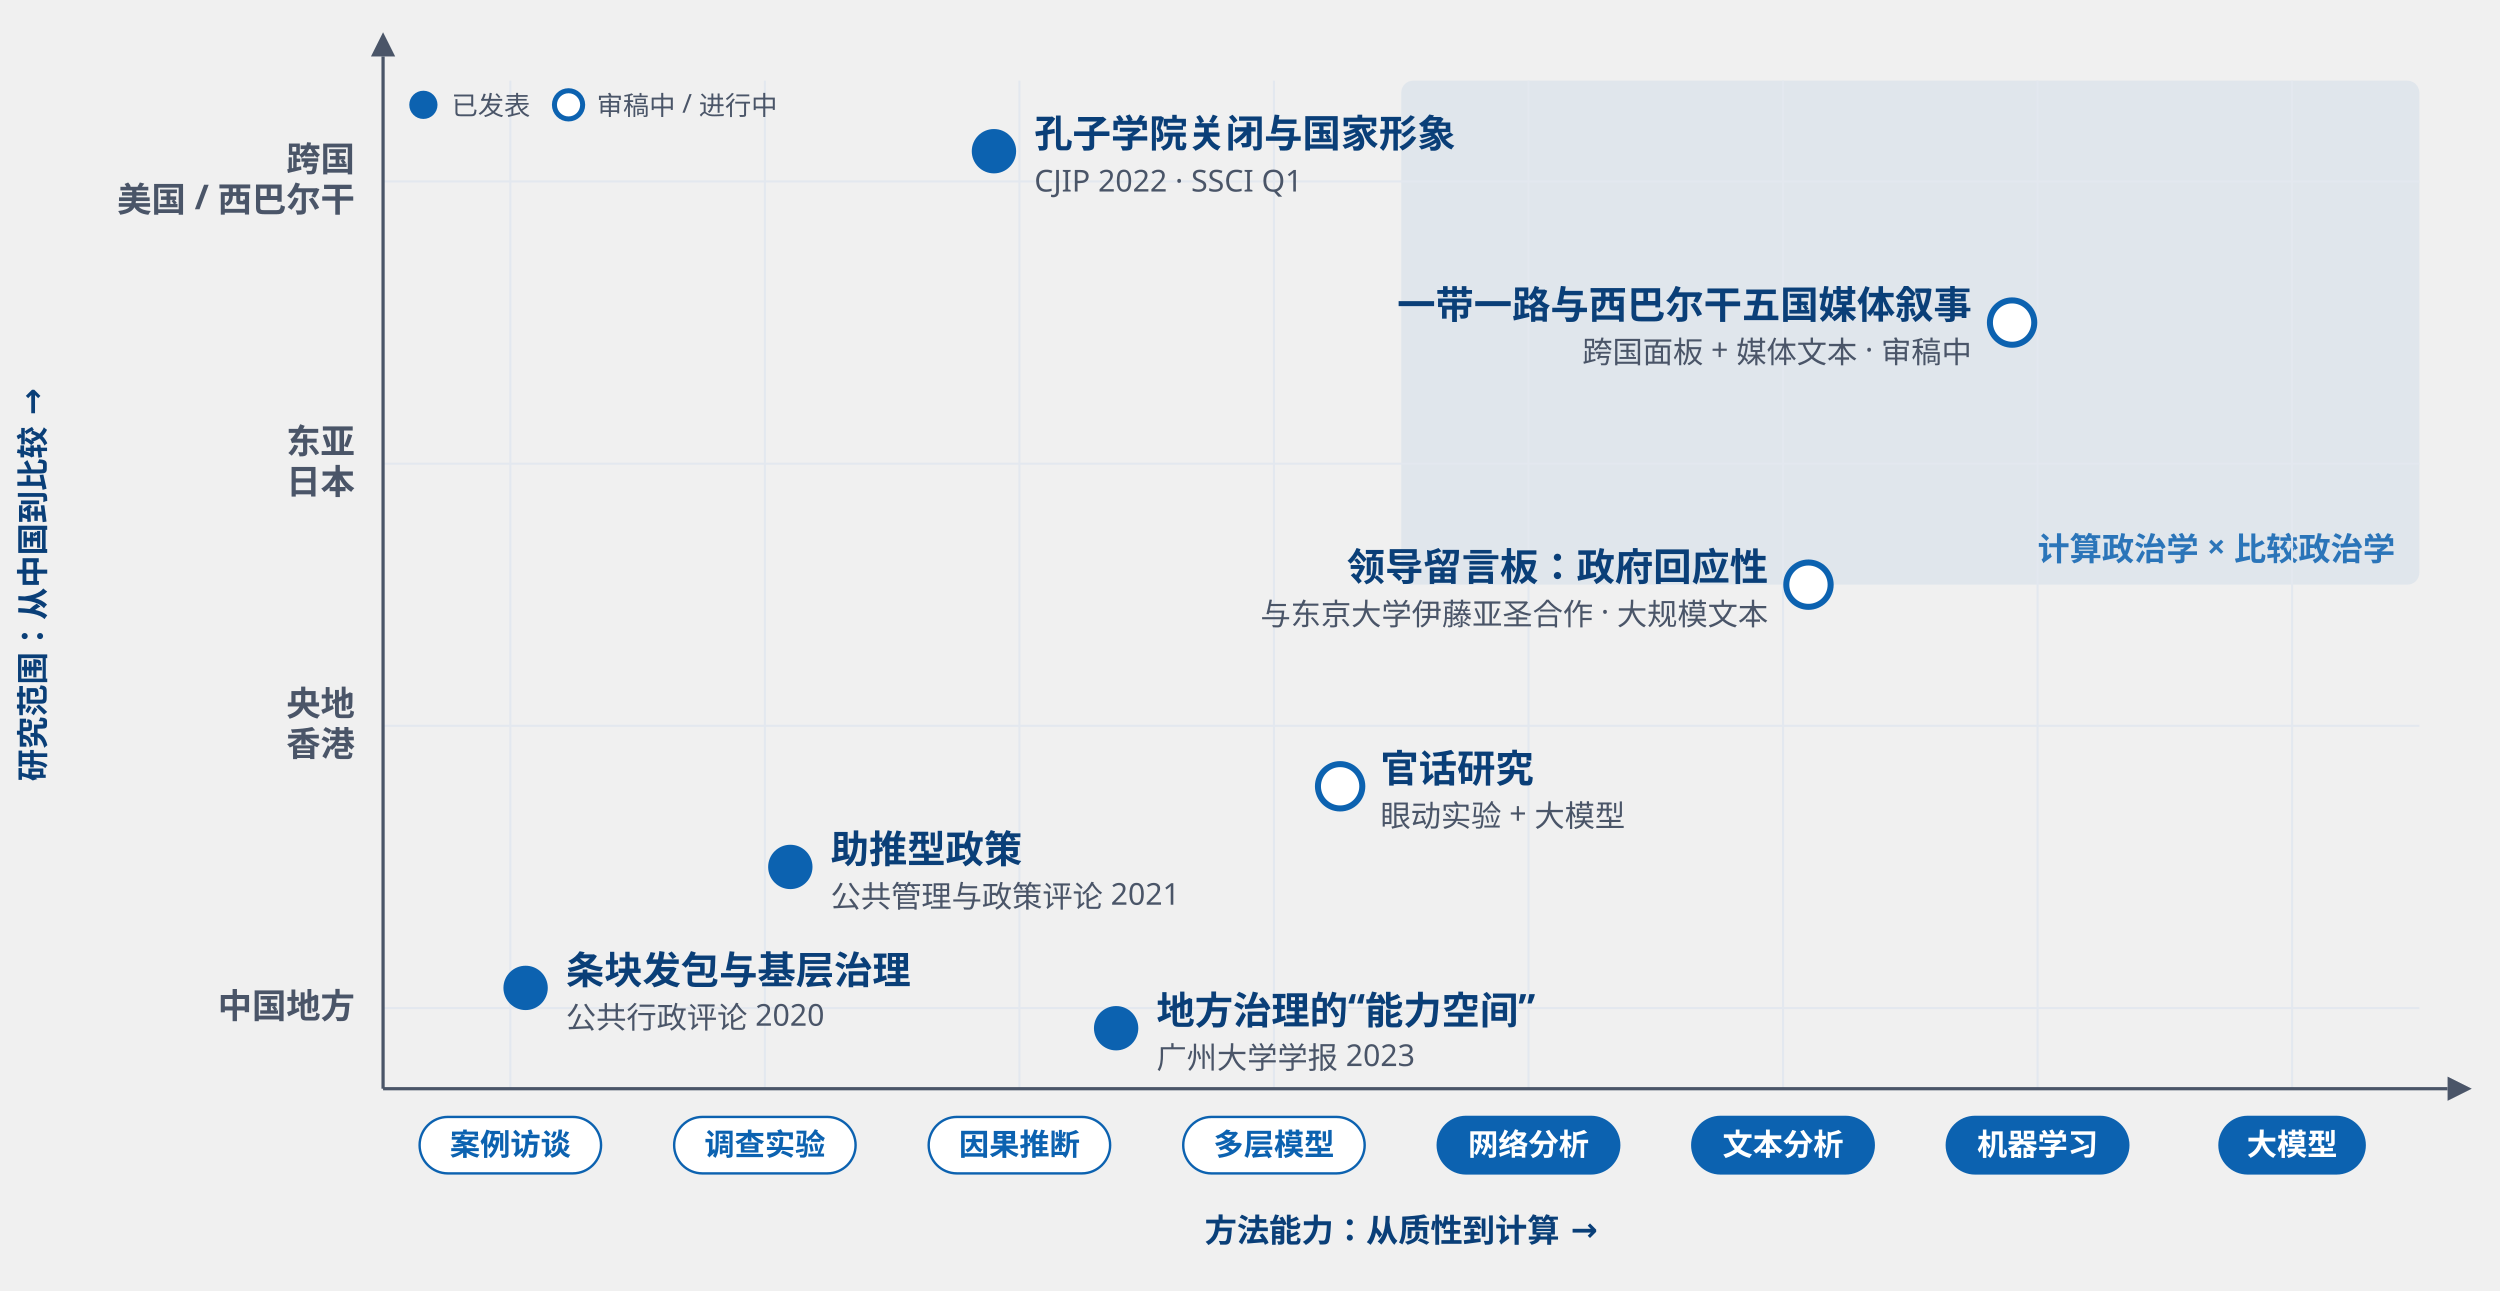
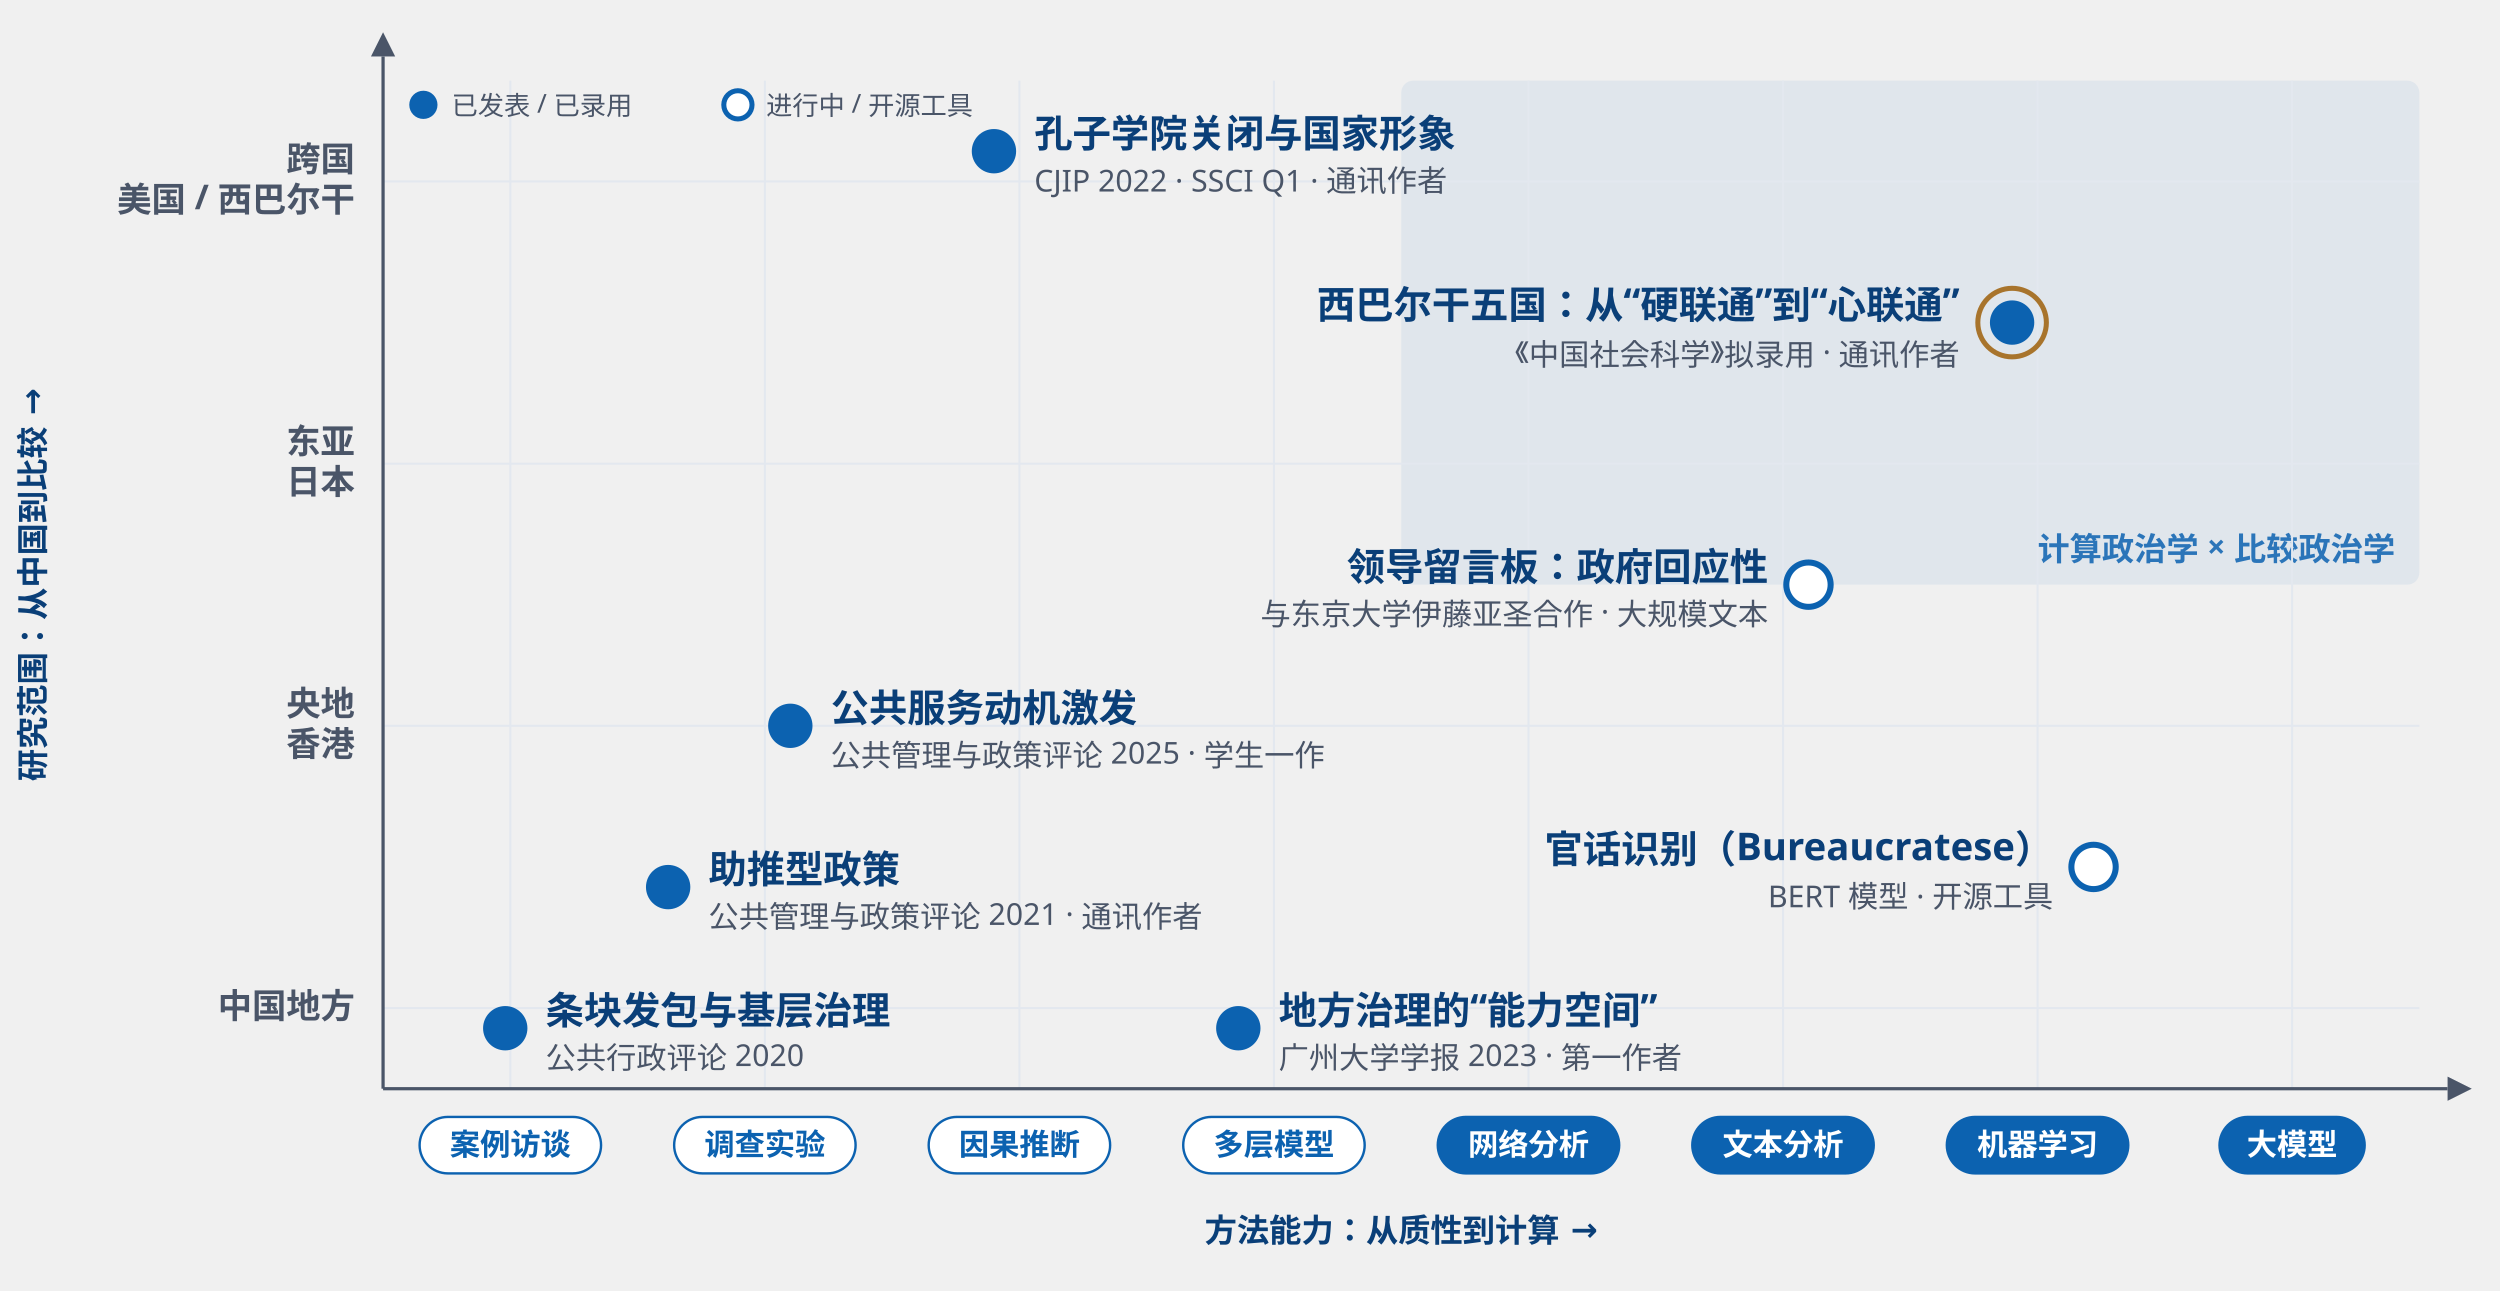
<svg xmlns="http://www.w3.org/2000/svg" viewBox="0 0 1240 640" width="1240" height="640" font-family="PingFang SC, Microsoft YaHei, sans-serif">
  <rect x="695.0" y="40" width="505.0" height="250.0" rx="6" fill="#0C62B0" fill-opacity="0.07" />
  <text x="1188" y="278.0" text-anchor="end" font-size="16" font-weight="700" fill="#0C62B0" fill-opacity="0.85">计算政治学 × 比较政治学</text>
  <line x1="253.125" y1="40" x2="253.125" y2="540" stroke="#E3E8EF" stroke-width="1" />
  <line x1="379.375" y1="40" x2="379.375" y2="540" stroke="#E3E8EF" stroke-width="1" />
  <line x1="505.625" y1="40" x2="505.625" y2="540" stroke="#E3E8EF" stroke-width="1" />
  <line x1="631.875" y1="40" x2="631.875" y2="540" stroke="#E3E8EF" stroke-width="1" />
  <line x1="758.125" y1="40" x2="758.125" y2="540" stroke="#E3E8EF" stroke-width="1" />
  <line x1="884.375" y1="40" x2="884.375" y2="540" stroke="#E3E8EF" stroke-width="1" />
  <line x1="1010.625" y1="40" x2="1010.625" y2="540" stroke="#E3E8EF" stroke-width="1" />
  <line x1="1136.875" y1="40" x2="1136.875" y2="540" stroke="#E3E8EF" stroke-width="1" />
  <line x1="190" y1="500.0" x2="1200" y2="500.0" stroke="#E3E8EF" stroke-width="1" />
  <line x1="190" y1="360.0" x2="1200" y2="360.0" stroke="#E3E8EF" stroke-width="1" />
  <line x1="190" y1="230.0" x2="1200" y2="230.0" stroke="#E3E8EF" stroke-width="1" />
  <line x1="190" y1="90.0" x2="1200" y2="90.0" stroke="#E3E8EF" stroke-width="1" />
  <line x1="190" y1="540" x2="1214" y2="540" stroke="#4A5568" stroke-width="1.6" />
  <path d="M1214 534 L1226 540 L1214 546z" fill="#4A5568" />
  <line x1="190" y1="540" x2="190" y2="28" stroke="#4A5568" stroke-width="1.6" />
  <path d="M184 28 L190 16 L196 28z" fill="#4A5568" />
  <rect x="208.125" y="554" width="90" height="28" rx="14" fill="#FFFFFF" stroke="#0C62B0" stroke-width="1.2" />
  <text x="253.125" y="573" text-anchor="middle" font-size="15" font-weight="600" fill="#0C62B0">案例访谈</text>
  <rect x="334.375" y="554" width="90" height="28" rx="14" fill="#FFFFFF" stroke="#0C62B0" stroke-width="1.2" />
  <text x="379.375" y="573" text-anchor="middle" font-size="15" font-weight="600" fill="#0C62B0">调查实验</text>
  <rect x="460.625" y="554" width="90" height="28" rx="14" fill="#FFFFFF" stroke="#0C62B0" stroke-width="1.2" />
  <text x="505.625" y="573" text-anchor="middle" font-size="15" font-weight="600" fill="#0C62B0">因果推断</text>
  <rect x="586.875" y="554" width="90" height="28" rx="14" fill="#FFFFFF" stroke="#0C62B0" stroke-width="1.2" />
  <text x="631.875" y="573" text-anchor="middle" font-size="15" font-weight="600" fill="#0C62B0">多层模型</text>
  <rect x="713.125" y="554" width="90" height="28" rx="14" fill="#0C62B0" stroke="#0C62B0" stroke-width="1.2" />
  <text x="758.125" y="573" text-anchor="middle" font-size="15" font-weight="600" fill="#FFFFFF">网络分析</text>
  <rect x="839.375" y="554" width="90" height="28" rx="14" fill="#0C62B0" stroke="#0C62B0" stroke-width="1.2" />
  <text x="884.375" y="573" text-anchor="middle" font-size="15" font-weight="600" fill="#FFFFFF">文本分析</text>
  <rect x="965.625" y="554" width="90" height="28" rx="14" fill="#0C62B0" stroke="#0C62B0" stroke-width="1.2" />
  <text x="1010.625" y="573" text-anchor="middle" font-size="15" font-weight="600" fill="#FFFFFF">机器学习</text>
  <rect x="1100.875" y="554" width="72" height="28" rx="14" fill="#0C62B0" stroke="#0C62B0" stroke-width="1.2" />
  <text x="1136.875" y="573" text-anchor="middle" font-size="15" font-weight="600" fill="#FFFFFF">大模型</text>
  <text x="695.0" y="616" text-anchor="middle" font-size="16" font-weight="700" fill="#0A3F78">方法能力：从质性到计算 →</text>
  <text x="176" y="505.0" text-anchor="end" font-size="17" font-weight="600" fill="#4A5568">中国地方</text>
  <text x="176" y="355.0" text-anchor="end" font-size="17" font-weight="600" fill="#4A5568">央地</text>
  <text x="176" y="375.0" text-anchor="end" font-size="17" font-weight="600" fill="#4A5568">香港</text>
  <text x="176" y="225.0" text-anchor="end" font-size="17" font-weight="600" fill="#4A5568">东亚</text>
  <text x="176" y="245.0" text-anchor="end" font-size="17" font-weight="600" fill="#4A5568">日本</text>
  <text x="176" y="85.0" text-anchor="end" font-size="17" font-weight="600" fill="#4A5568">跨国</text>
  <text x="176" y="105.0" text-anchor="end" font-size="17" font-weight="600" fill="#4A5568">美国 / 西巴尔干</text>
  <text x="22" y="290.0" text-anchor="middle" font-size="16" font-weight="700" fill="#0A3F78" transform="rotate(-90 22 290.0)">研究范围：从中国到比较 →</text>
  <g opacity="1">
-     <circle cx="260.7" cy="490.0" r="11" fill="#0C62B0" />
-     <text x="280.7" y="488.0" text-anchor="start" font-size="19" font-weight="700" fill="#0A3F78">条块发包与基层治理</text>
-     <text x="280.7" y="510.0" text-anchor="start" font-size="15" fill="#4A5568">公共行政评论 2020</text>
-     <circle cx="392.0" cy="430.0" r="11" fill="#0C62B0" />
-     <text x="412.0" y="428.0" text-anchor="start" font-size="19" font-weight="700" fill="#0A3F78">助推型政策</text>
-     <text x="412.0" y="450.0" text-anchor="start" font-size="15" fill="#4A5568">公共管理与政策评论 2021</text>
-     <circle cx="553.6" cy="510.0" r="11" fill="#0C62B0" />
-     <text x="573.6" y="508.0" text-anchor="start" font-size="19" font-weight="700" fill="#0A3F78">地方治理的“能力空间”</text>
-     <text x="573.6" y="530.0" text-anchor="start" font-size="15" fill="#4A5568">广州大学学报 2023</text>
+     <circle cx="250.6" cy="510.0" r="11" fill="#0C62B0" />
+     <text x="270.6" y="508.0" text-anchor="start" font-size="19" font-weight="700" fill="#0A3F78">条块发包与基层治理</text>
+     <text x="270.6" y="530.0" text-anchor="start" font-size="15" fill="#4A5568">公共行政评论 2020</text>
+     <circle cx="331.4" cy="440.0" r="11" fill="#0C62B0" />
+     <text x="351.4" y="438.0" text-anchor="start" font-size="19" font-weight="700" fill="#0A3F78">助推型政策</text>
+     <text x="351.4" y="460.0" text-anchor="start" font-size="15" fill="#4A5568">公共管理与政策评论 2021 · 通讯作者</text>
+     <circle cx="392.0" cy="360.0" r="11" fill="#0C62B0" />
+     <text x="412.0" y="358.0" text-anchor="start" font-size="19" font-weight="700" fill="#0A3F78">公共服务动机激发</text>
+     <text x="412.0" y="380.0" text-anchor="start" font-size="15" fill="#4A5568">公共管理与政策评论 2025 · 学生一作</text>
+     <circle cx="614.2" cy="510.0" r="11" fill="#0C62B0" />
+     <text x="634.2" y="508.0" text-anchor="start" font-size="19" font-weight="700" fill="#0A3F78">地方治理的“能力空间”</text>
+     <text x="634.2" y="530.0" text-anchor="start" font-size="15" fill="#4A5568">广州大学学报 2023 · 第一作者</text>
    <circle cx="493.0" cy="75.0" r="11" fill="#0C62B0" />
    <text x="513.0" y="73.0" text-anchor="start" font-size="19" font-weight="700" fill="#0A3F78">孔子学院关闭与国家形象</text>
-     <text x="513.0" y="95.0" text-anchor="start" font-size="15" fill="#4A5568">CJIP 2022 · SSCI Q1</text>
-     <circle cx="998.0" cy="160.0" r="11" fill="#FFFFFF" stroke="#0C62B0" stroke-width="3" />
-     <text x="978.0" y="158.0" text-anchor="end" font-size="19" font-weight="700" fill="#0A3F78">一带一路与西巴尔干五国媒体叙事</text>
-     <text x="978.0" y="180.0" text-anchor="end" font-size="15" fill="#4A5568">跨国面板 + 媒体文本 · 审稿中</text>
+     <text x="513.0" y="95.0" text-anchor="start" font-size="15" fill="#4A5568">CJIP 2022 · SSCI Q1 · 通讯作者</text>
+     <circle cx="998.0" cy="160.0" r="17" fill="none" stroke="#A8742C" stroke-width="2.5" />
+     <circle cx="998.0" cy="160.0" r="11" fill="#0C62B0" />
+     <text x="972.0" y="158.0" text-anchor="end" font-size="19" font-weight="700" fill="#0A3F78">西巴尔干五国：从“硬联通”到“心联通”</text>
+     <text x="972.0" y="180.0" text-anchor="end" font-size="15" fill="#4A5568">《中国社会科学》拟录用 · 通讯作者</text>
    <circle cx="897.0" cy="290.0" r="11" fill="#FFFFFF" stroke="#0C62B0" stroke-width="3" />
    <text x="877.0" y="288.0" text-anchor="end" font-size="19" font-weight="700" fill="#0A3F78">领导留言板：政府回应性</text>
    <text x="877.0" y="310.0" text-anchor="end" font-size="15" fill="#4A5568">与东京大学伊藤亚圣合作 · 大规模文本</text>
-     <circle cx="664.7" cy="390.0" r="11" fill="#FFFFFF" stroke="#0C62B0" stroke-width="3" />
-     <text x="684.7" y="388.0" text-anchor="start" font-size="19" font-weight="700" fill="#0A3F78">官话研究</text>
-     <text x="684.7" y="410.0" text-anchor="start" font-size="15" fill="#4A5568">眼动实验 + 大模型</text>
+     <circle cx="1038.4" cy="430.0" r="11" fill="#FFFFFF" stroke="#0C62B0" stroke-width="3" />
+     <text x="1018.4" y="428.0" text-anchor="end" font-size="19" font-weight="700" fill="#0A3F78">官话识别（Bureaucratese）</text>
+     <text x="1018.4" y="450.0" text-anchor="end" font-size="15" fill="#4A5568">BERT 模型 · 开源工具</text>
  </g>
  <circle cx="210" cy="52" r="7" fill="#0C62B0" />
-   <text x="224" y="57" font-size="13" fill="#4A5568">已发表</text>
-   <circle cx="282" cy="52" r="7" fill="#FFFFFF" stroke="#0C62B0" stroke-width="2.5" />
-   <text x="296" y="57" font-size="13" fill="#4A5568">审稿中 / 进行中</text>
+   <text x="224" y="57" font-size="13" fill="#4A5568">已发表 / 已录用</text>
+   <circle cx="366" cy="52" r="7" fill="#FFFFFF" stroke="#0C62B0" stroke-width="2.5" />
+   <text x="380" y="57" font-size="13" fill="#4A5568">进行中 / 开源工具</text>
</svg>
